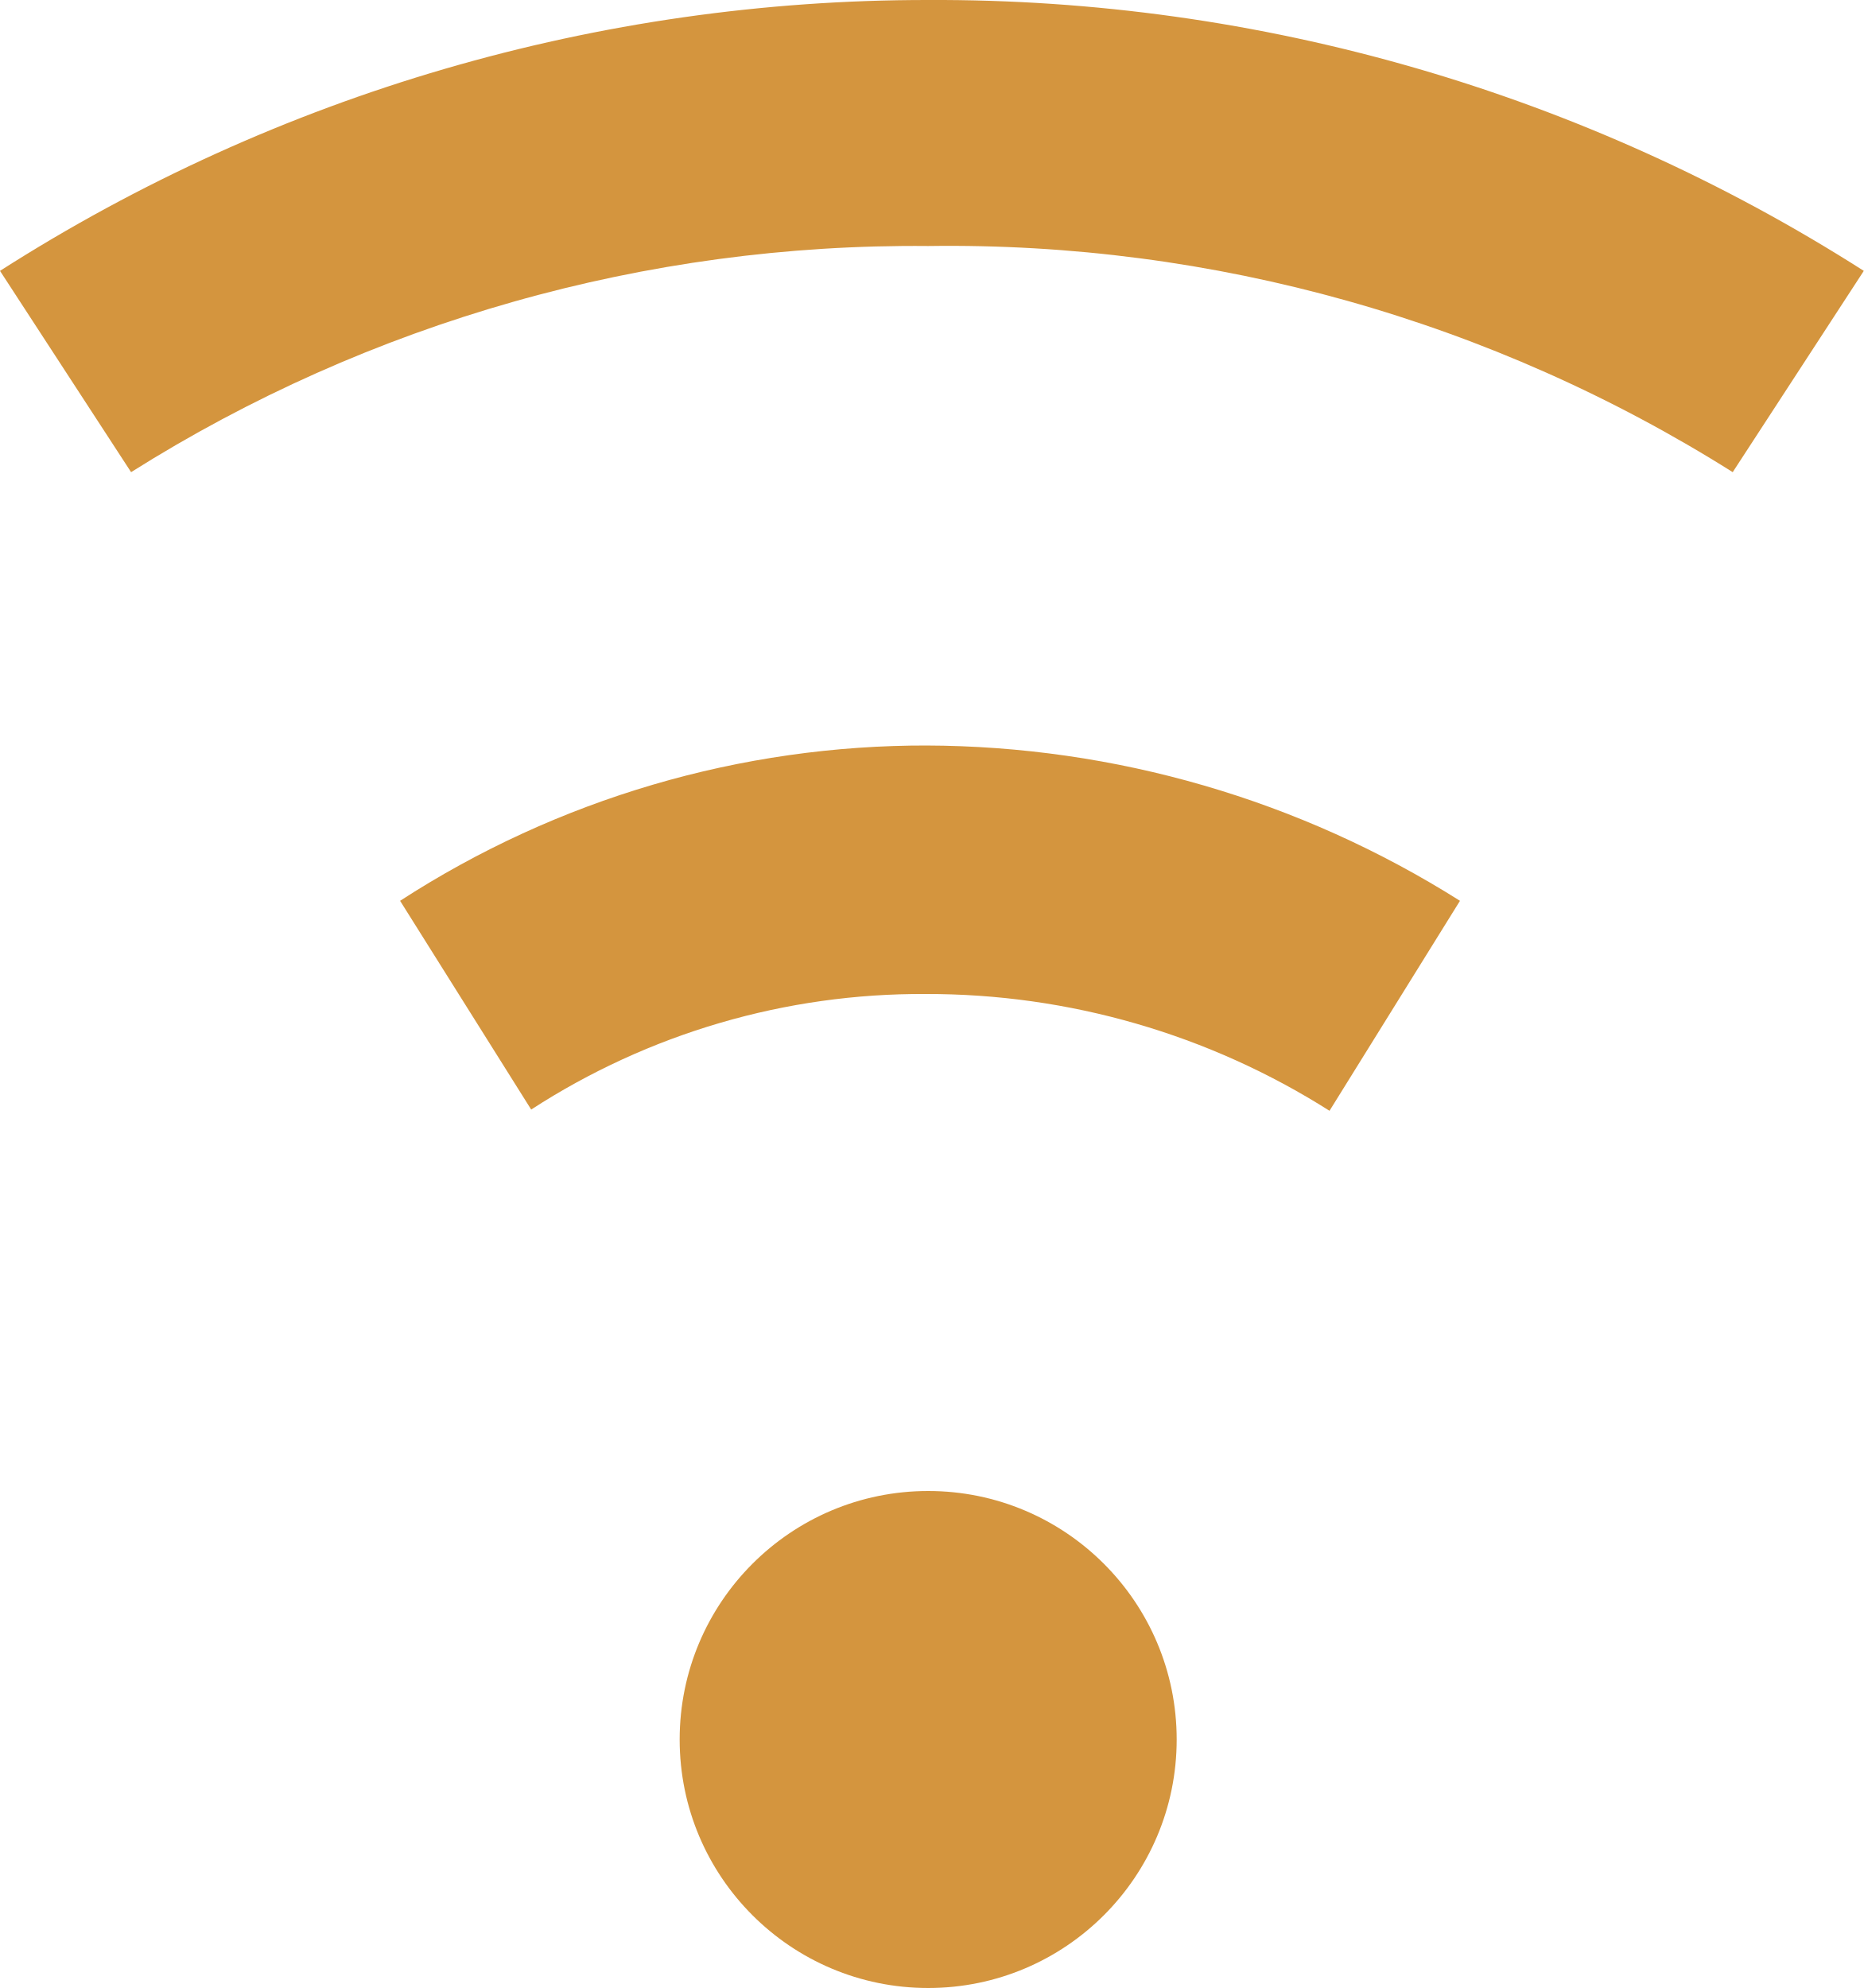
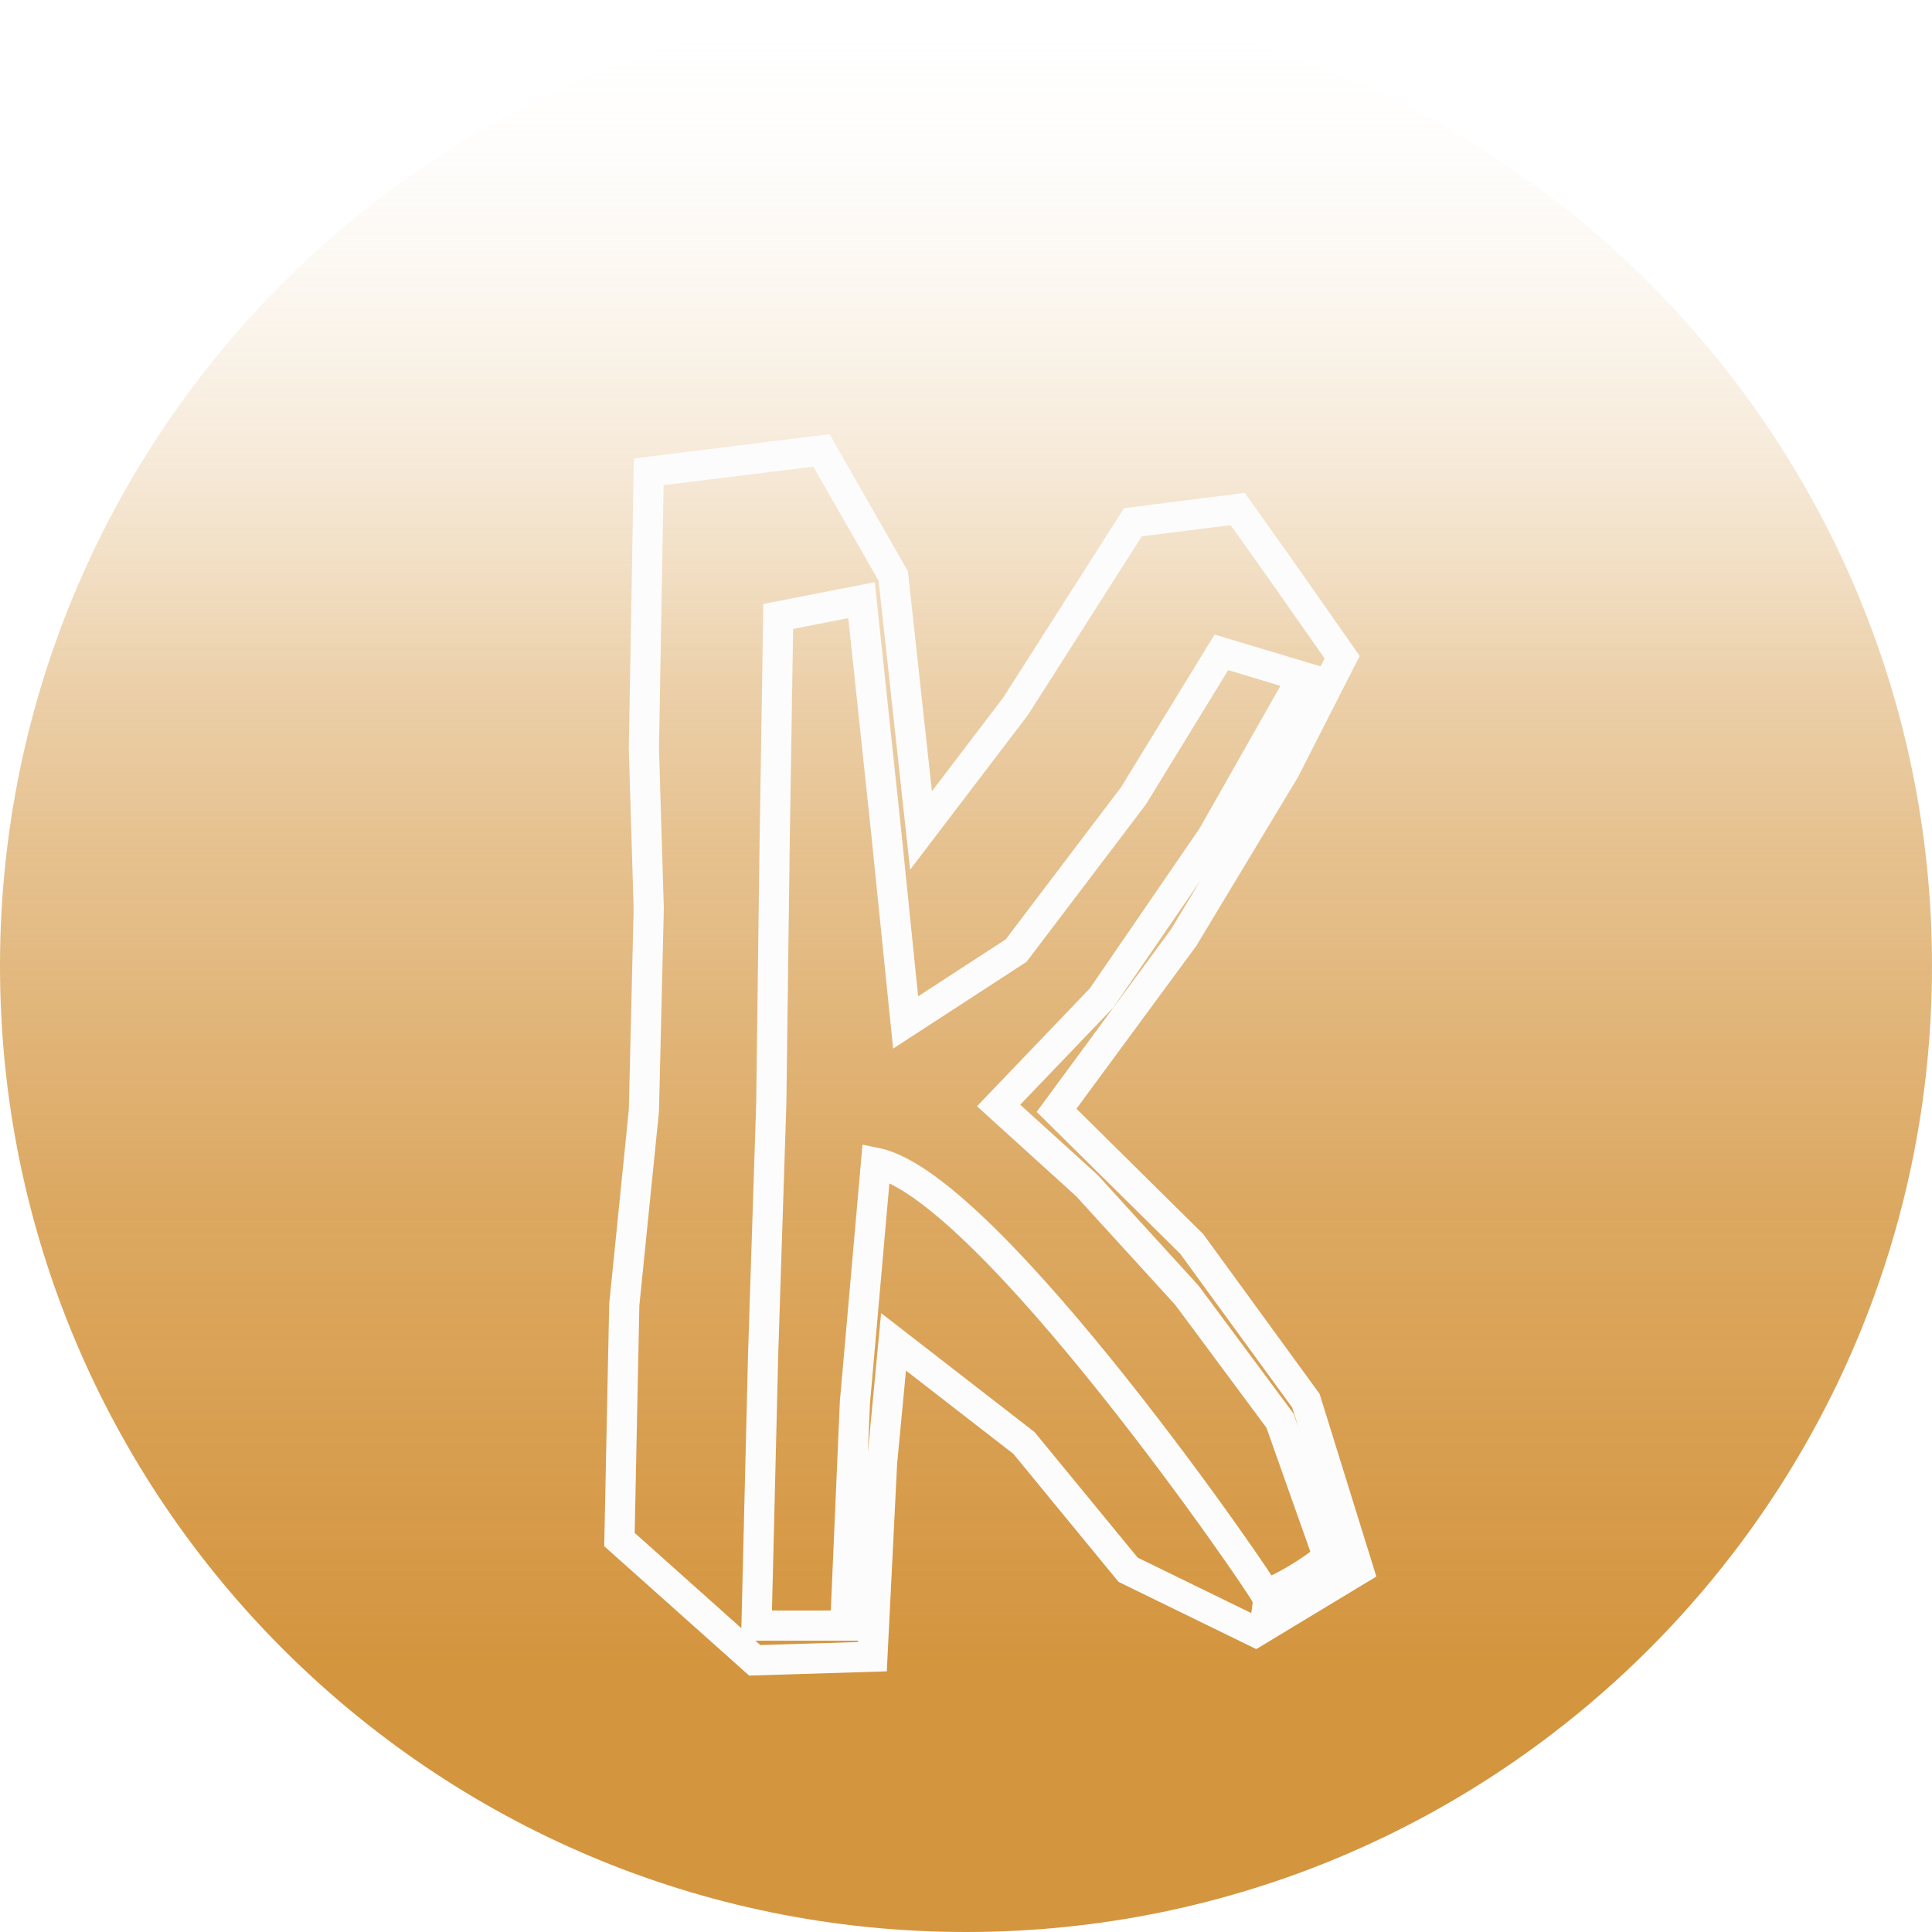
- <svg xmlns="http://www.w3.org/2000/svg" id="Layer_1" data-name="Layer 1" width="60" height="64" viewBox="0 0 60 64">
+ <svg xmlns="http://www.w3.org/2000/svg" id="Layer_1" data-name="Layer 1" viewBox="0 0 64 64">
  <defs>
-     <style>.cls-1{fill:#d4953e;}</style>
+     <style>.cls-1{fill:url(#linear-gradient);}.cls-2{fill:none;stroke:#fcfcfc;stroke-miterlimit:10;}</style>
+     <linearGradient id="linear-gradient" x1="32" y1="64" x2="32" gradientUnits="userSpaceOnUse">
+       <stop offset="0.14" stop-color="#d4953f" />
+       <stop offset="0.38" stop-color="#d59742" stop-opacity="0.83" />
+       <stop offset="0.57" stop-color="#d69a48" stop-opacity="0.6" />
+       <stop offset="0.65" stop-color="#d69a48" stop-opacity="0.46" />
+       <stop offset="1" stop-color="#fff" stop-opacity="0" />
+     </linearGradient>
  </defs>
-   <path class="cls-1" d="M29.88,0A55.39,55.39,0,0,0,0,8.72L4.22,15.2A47.32,47.32,0,0,1,29.88,7.92a47.31,47.31,0,0,1,25.9,7.28L60,8.72A55.53,55.53,0,0,0,29.88,0Zm0,24a31.08,31.08,0,0,0-17,5l4.22,6.72A23.09,23.09,0,0,1,29.8,32a24.17,24.17,0,0,1,13,3.76L47,29A32.37,32.37,0,0,0,29.8,24h0.07Zm0,24a8,8,0,1,0,8,8A8,8,0,0,0,29.88,48Z" transform="translate(0 0)" />
+   <circle class="cls-1" cx="32" cy="32" r="32" />
+   <path class="cls-2" d="M41.59,54.06,37.37,52,33.92,47.8,29.6,44.45l-.38,4-.32,6.43L25,55l-4.48-4,.16-7.78.65-6.43.16-6.69-.16-5.29.16-9.18,5.72-.71,2.38,4.16.92,8.43,3.13-4.11,3.89-6.1L41,16.86l1.57,2.21,1.89,2.7L42.56,25.5l-3.35,5.56L35,36.78l4.48,4.43,3.78,5.19L45,52Zm.81-7-3.08-4.15L36,39.27l-2.92-2.65,3.41-3.56,3.67-5.35,3-5.29-2.7-.81-2.91,4.75-3.89,5.13L30,33.87l-.65-6.37-.81-7.62-2.76.54L25.66,28l-.11,8.53-.27,8.32-.22,9H28l.32-7.39.7-7.94c3.73.75,12.91,14.15,12.91,14.31A9.25,9.25,0,0,0,44,51.58Z" transform="translate(0 0)" />
</svg>
